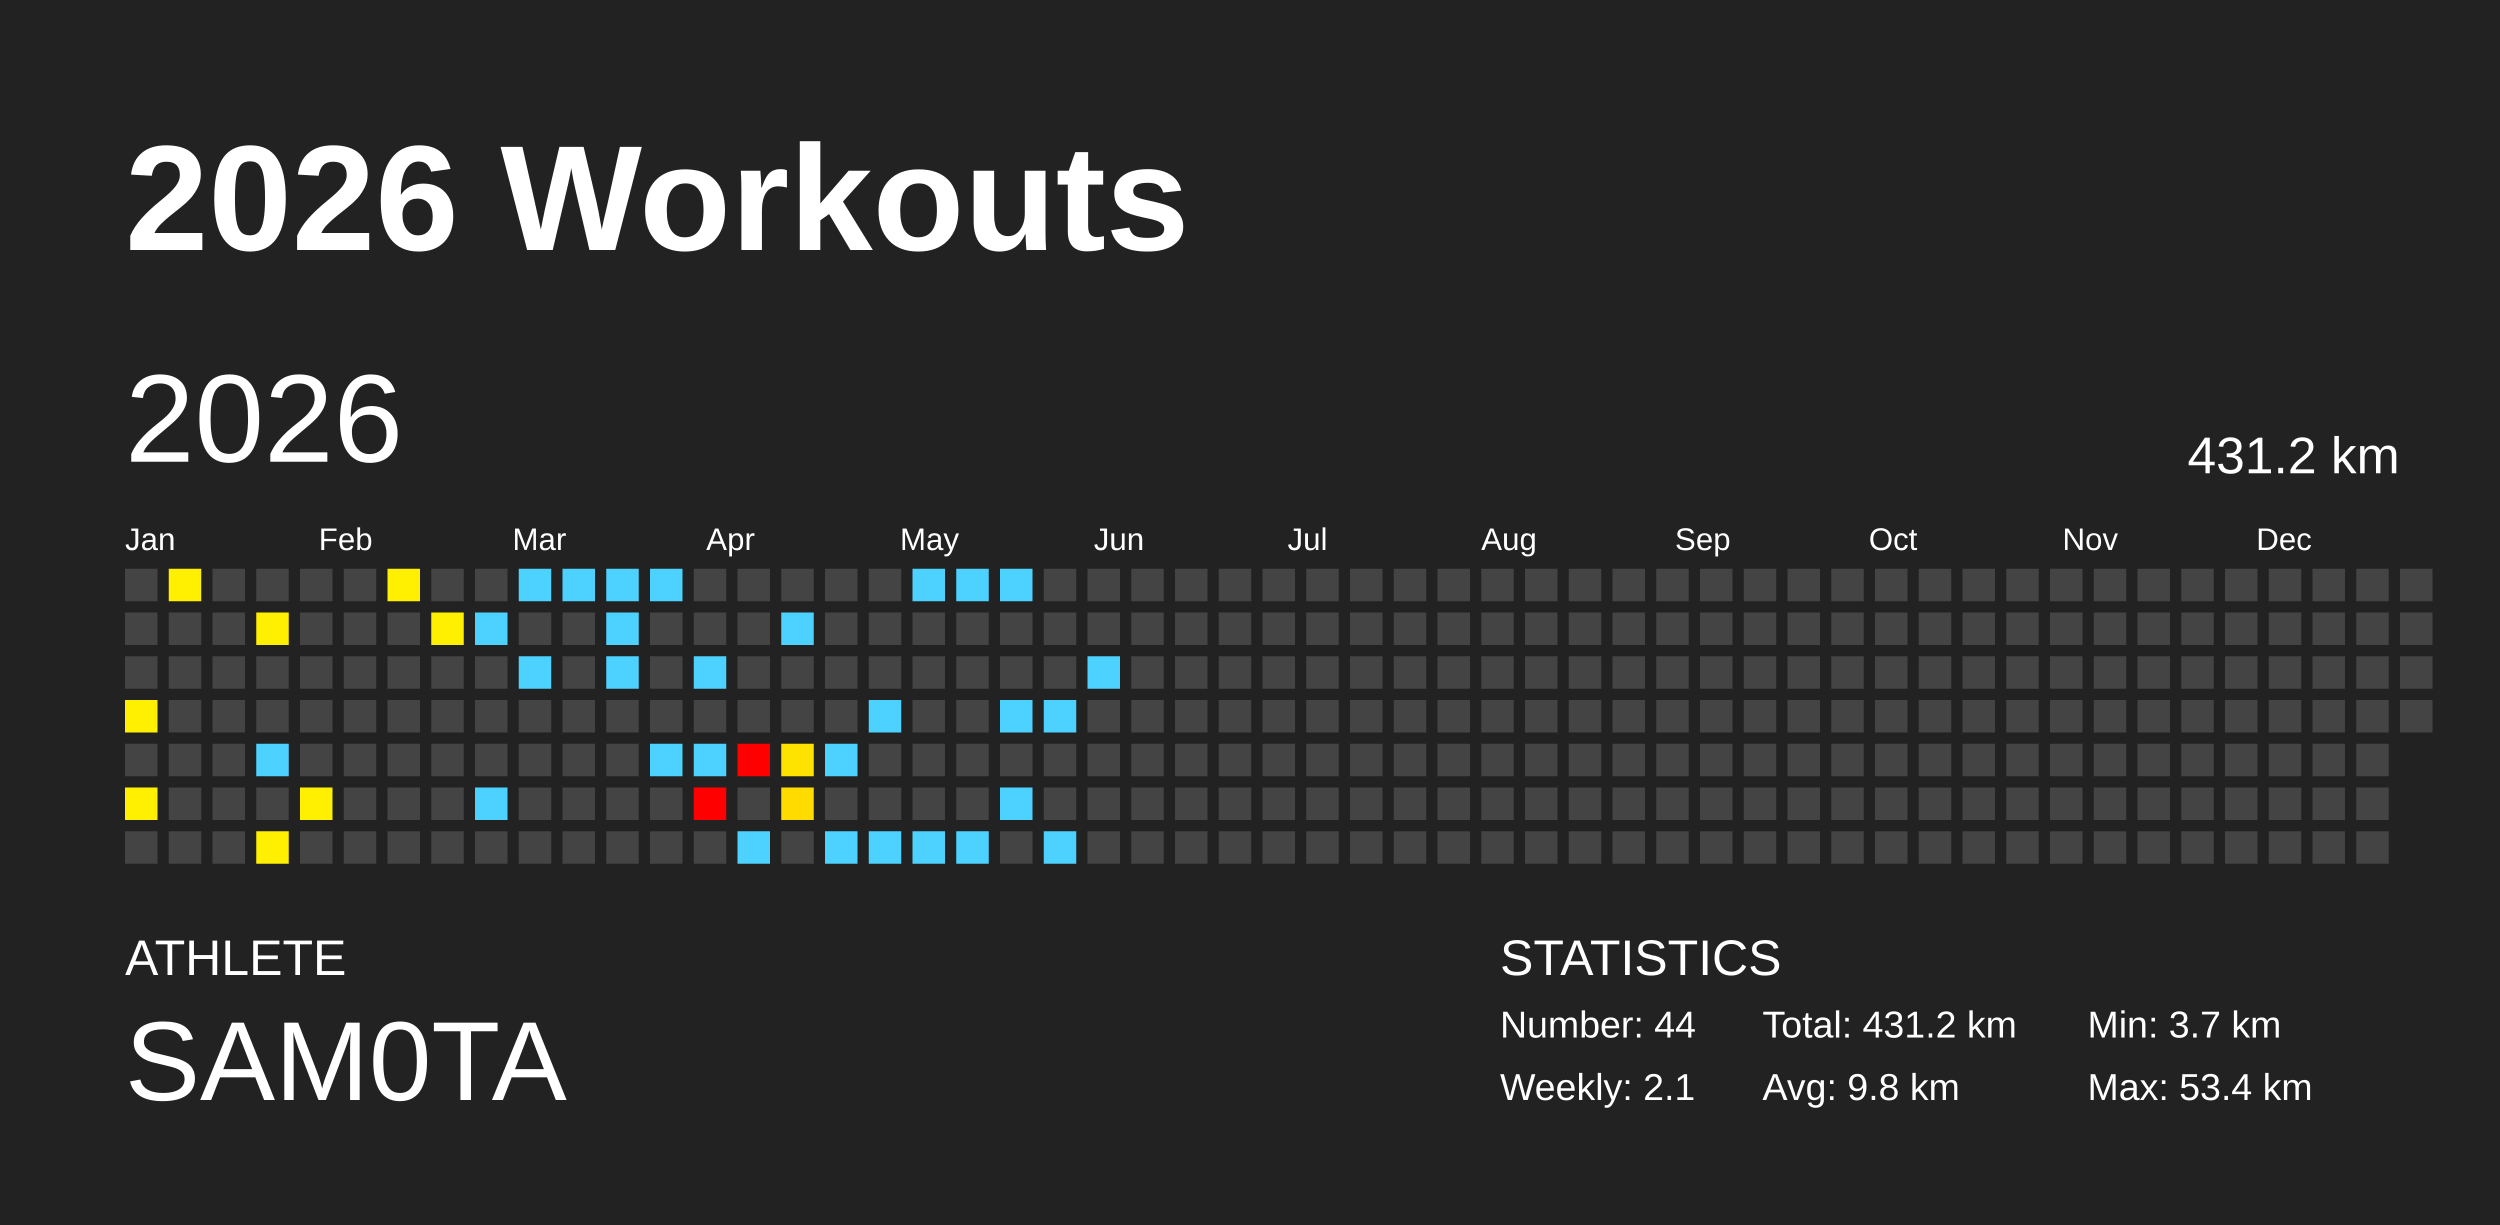
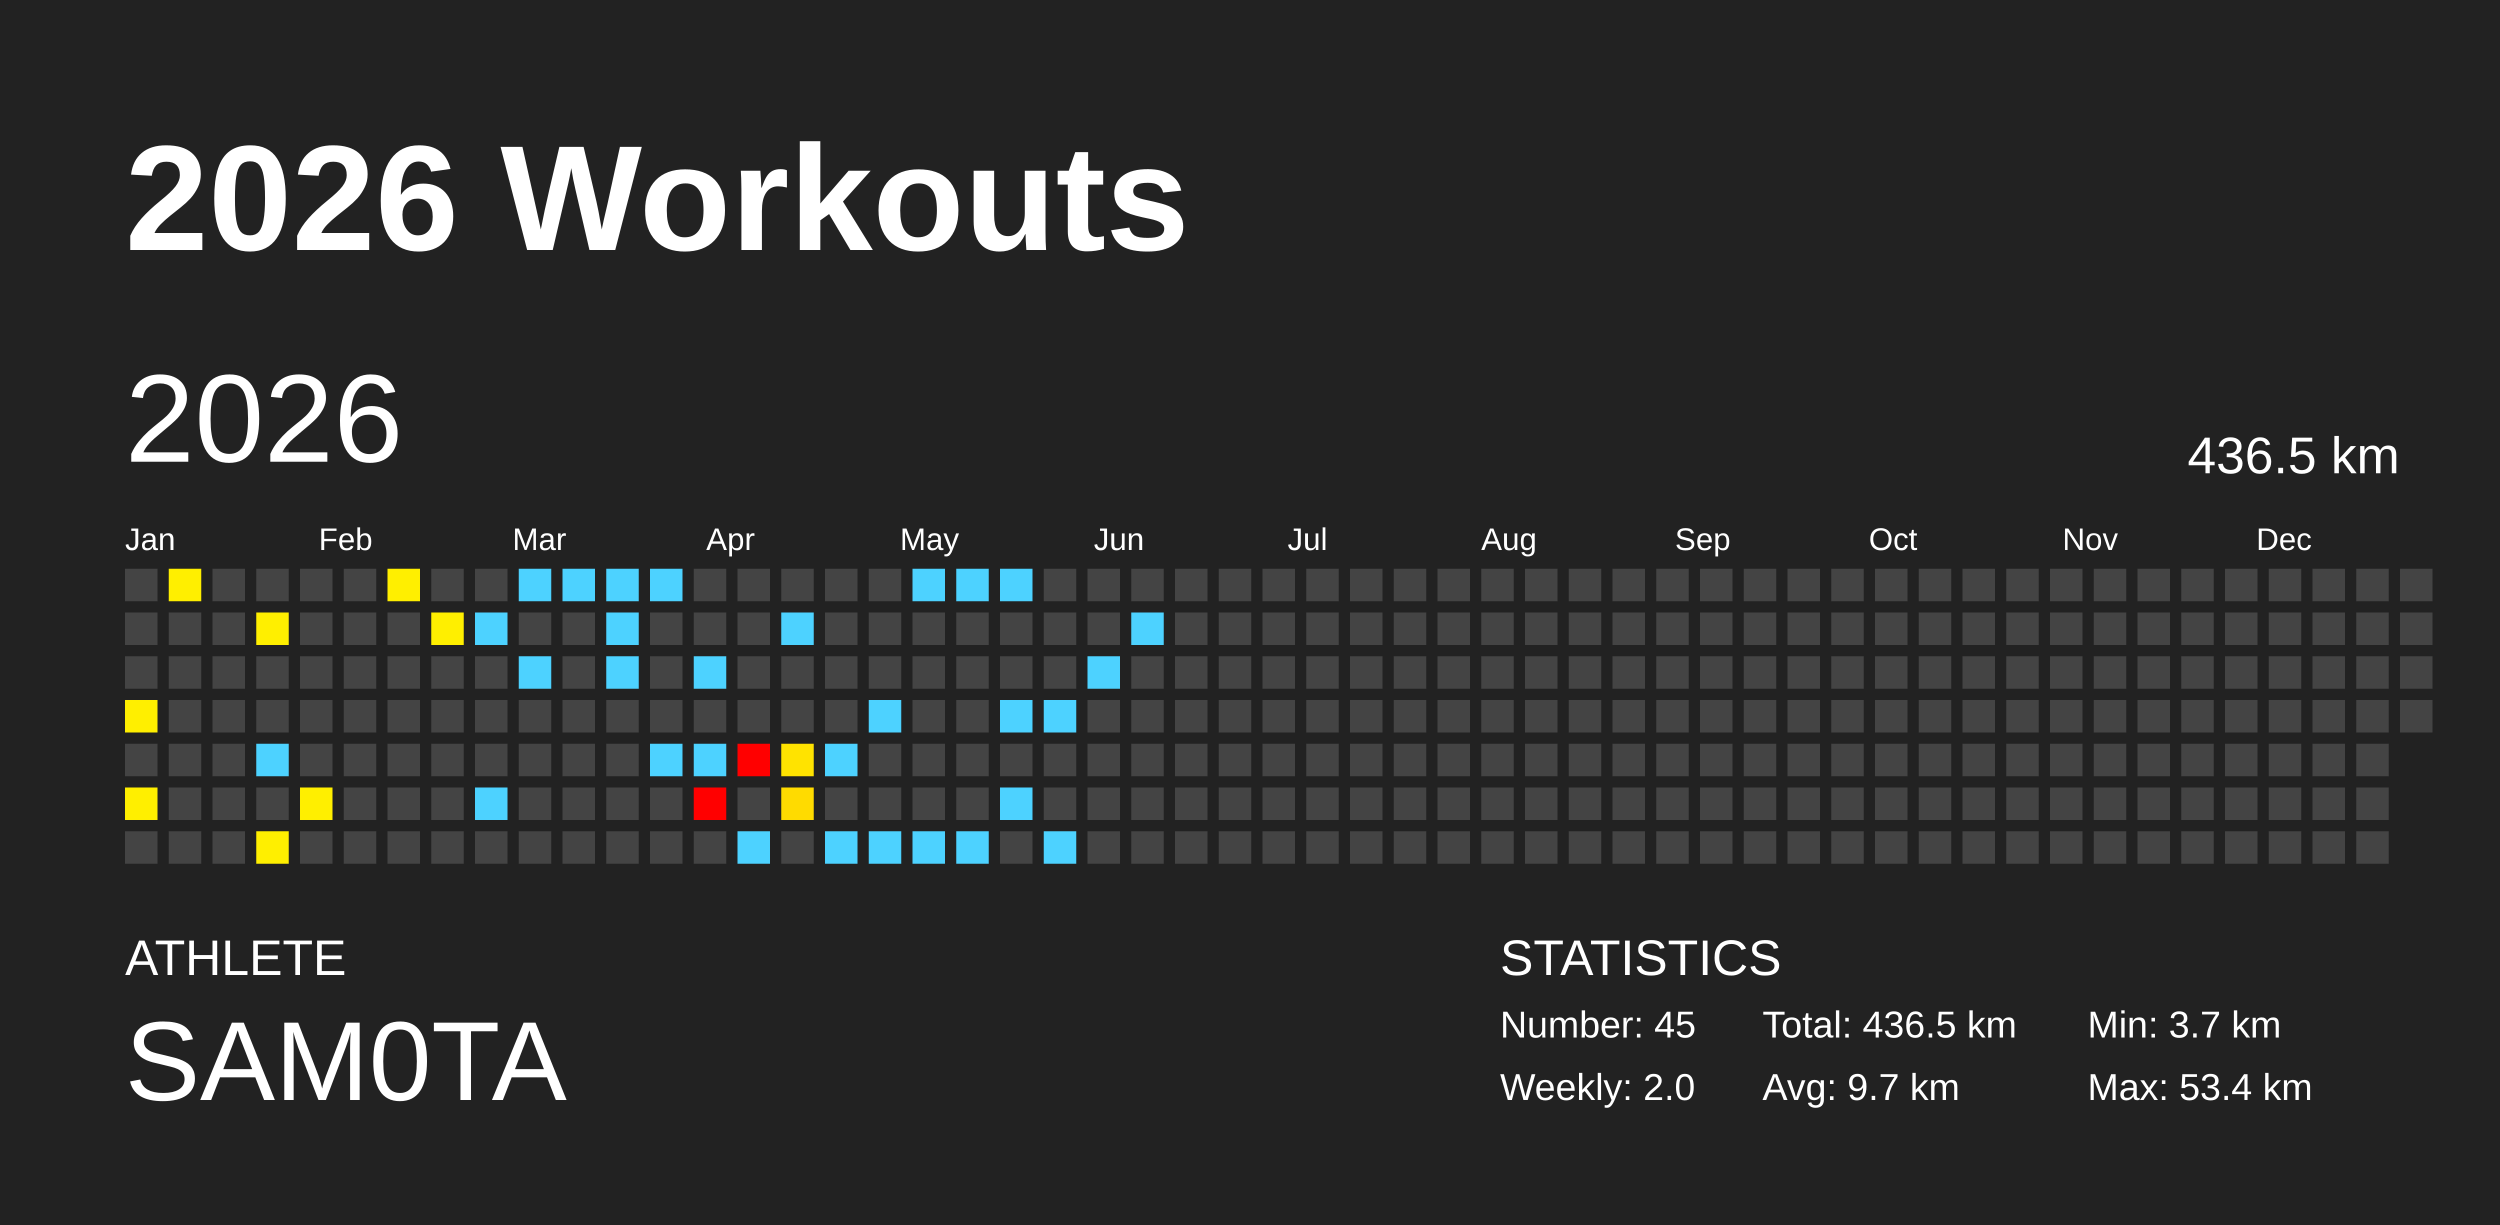
<svg xmlns="http://www.w3.org/2000/svg" baseProfile="full" height="98mm" version="1.1" viewBox="0,0,200,98" width="200mm">
  <defs />
  <rect fill="#222222" height="98" width="200" x="0" y="0" />
  <text fill="#FFFFFF" style="font-size:12px; font-family:Arial; font-weight:bold;" x="10" y="20">2026 Workouts</text>
  <text fill="#FFFFFF" style="font-size:4px; font-family:Arial" x="10" y="78">ATHLETE</text>
  <text fill="#FFFFFF" style="font-size:9px; font-family:Arial" x="10" y="88">SAM0TA</text>
  <text fill="#FFFFFF" style="font-size:4px; font-family:Arial" x="120" y="78">STATISTICS</text>
-   <text fill="#FFFFFF" style="font-size:3px; font-family:Arial" x="120" y="83">Number: 44</text>
-   <text fill="#FFFFFF" style="font-size:3px; font-family:Arial" x="120" y="88">Weekly: 2.1</text>
-   <text fill="#FFFFFF" style="font-size:3px; font-family:Arial" x="141" y="83">Total: 431.2 km</text>
-   <text fill="#FFFFFF" style="font-size:3px; font-family:Arial" x="141" y="88">Avg: 9.8 km</text>
+   <text fill="#FFFFFF" style="font-size:3px; font-family:Arial" x="120" y="83">Number: 45</text>
+   <text fill="#FFFFFF" style="font-size:3px; font-family:Arial" x="120" y="88">Weekly: 2.0</text>
+   <text fill="#FFFFFF" style="font-size:3px; font-family:Arial" x="141" y="83">Total: 436.5 km</text>
+   <text fill="#FFFFFF" style="font-size:3px; font-family:Arial" x="141" y="88">Avg: 9.7 km</text>
  <text fill="#FFFFFF" style="font-size:3px; font-family:Arial" x="167" y="83">Min: 3.7 km</text>
  <text fill="#FFFFFF" style="font-size:3px; font-family:Arial" x="167" y="88">Max: 53.4 km</text>
  <text dominant-baseline="hanging" fill="#FFFFFF" style="font-size:10.0px; font-family:Arial;" x="10" y="30">2026</text>
-   <text dominant-baseline="hanging" fill="#FFFFFF" style="font-size:4.125px; font-family:Arial;" x="175" y="35">431.2 km</text>
+   <text dominant-baseline="hanging" fill="#FFFFFF" style="font-size:4.125px; font-family:Arial;" x="175" y="35">436.5 km</text>
  <text fill="#FFFFFF" style="font-size:2.5px; font-family:Arial" x="10.0" y="44">Jan</text>
  <text fill="#FFFFFF" style="font-size:2.5px; font-family:Arial" x="25.5" y="44">Feb</text>
  <text fill="#FFFFFF" style="font-size:2.5px; font-family:Arial" x="41.0" y="44">Mar</text>
  <text fill="#FFFFFF" style="font-size:2.5px; font-family:Arial" x="56.5" y="44">Apr</text>
  <text fill="#FFFFFF" style="font-size:2.5px; font-family:Arial" x="72.0" y="44">May</text>
  <text fill="#FFFFFF" style="font-size:2.5px; font-family:Arial" x="87.5" y="44">Jun</text>
  <text fill="#FFFFFF" style="font-size:2.5px; font-family:Arial" x="103.0" y="44">Jul</text>
  <text fill="#FFFFFF" style="font-size:2.5px; font-family:Arial" x="118.5" y="44">Aug</text>
  <text fill="#FFFFFF" style="font-size:2.5px; font-family:Arial" x="134.0" y="44">Sep</text>
  <text fill="#FFFFFF" style="font-size:2.5px; font-family:Arial" x="149.5" y="44">Oct</text>
  <text fill="#FFFFFF" style="font-size:2.5px; font-family:Arial" x="165.0" y="44">Nov</text>
  <text fill="#FFFFFF" style="font-size:2.5px; font-family:Arial" x="180.5" y="44">Dec</text>
  <rect fill="#444444" height="2.6" width="2.6" x="10.0" y="45.5" />
  <rect fill="#444444" height="2.6" width="2.6" x="10.0" y="49.0" />
  <rect fill="#444444" height="2.6" width="2.6" x="10.0" y="52.5" />
  <rect fill="#ffef00" height="2.6" width="2.6" x="10.0" y="56.0" />
  <rect fill="#444444" height="2.6" width="2.6" x="10.0" y="59.5" />
  <rect fill="#ffef00" height="2.6" width="2.6" x="10.0" y="63.0" />
  <rect fill="#444444" height="2.6" width="2.6" x="10.0" y="66.5" />
  <rect fill="#ffef00" height="2.6" width="2.6" x="13.5" y="45.5" />
  <rect fill="#444444" height="2.6" width="2.6" x="13.5" y="49.0" />
  <rect fill="#444444" height="2.6" width="2.6" x="13.5" y="52.5" />
  <rect fill="#444444" height="2.6" width="2.6" x="13.5" y="56.0" />
  <rect fill="#444444" height="2.6" width="2.6" x="13.5" y="59.5" />
  <rect fill="#444444" height="2.6" width="2.6" x="13.5" y="63.0" />
  <rect fill="#444444" height="2.6" width="2.6" x="13.5" y="66.5" />
  <rect fill="#444444" height="2.6" width="2.6" x="17.0" y="45.5" />
  <rect fill="#444444" height="2.6" width="2.6" x="17.0" y="49.0" />
  <rect fill="#444444" height="2.6" width="2.6" x="17.0" y="52.5" />
  <rect fill="#444444" height="2.6" width="2.6" x="17.0" y="56.0" />
  <rect fill="#444444" height="2.6" width="2.6" x="17.0" y="59.5" />
  <rect fill="#444444" height="2.6" width="2.6" x="17.0" y="63.0" />
  <rect fill="#444444" height="2.6" width="2.6" x="17.0" y="66.5" />
  <rect fill="#444444" height="2.6" width="2.6" x="20.5" y="45.5" />
  <rect fill="#ffef00" height="2.6" width="2.6" x="20.5" y="49.0" />
  <rect fill="#444444" height="2.6" width="2.6" x="20.5" y="52.5" />
  <rect fill="#444444" height="2.6" width="2.6" x="20.5" y="56.0" />
  <rect fill="#4dd2ff" height="2.6" width="2.6" x="20.5" y="59.5" />
  <rect fill="#444444" height="2.6" width="2.6" x="20.5" y="63.0" />
  <rect fill="#ffef00" height="2.6" width="2.6" x="20.5" y="66.5" />
  <rect fill="#444444" height="2.6" width="2.6" x="24.0" y="45.5" />
  <rect fill="#444444" height="2.6" width="2.6" x="24.0" y="49.0" />
  <rect fill="#444444" height="2.6" width="2.6" x="24.0" y="52.5" />
  <rect fill="#444444" height="2.6" width="2.6" x="24.0" y="56.0" />
  <rect fill="#444444" height="2.6" width="2.6" x="24.0" y="59.5" />
  <rect fill="#ffef00" height="2.6" width="2.6" x="24.0" y="63.0" />
  <rect fill="#444444" height="2.6" width="2.6" x="24.0" y="66.5" />
  <rect fill="#444444" height="2.6" width="2.6" x="27.5" y="45.5" />
  <rect fill="#444444" height="2.6" width="2.6" x="27.5" y="49.0" />
  <rect fill="#444444" height="2.6" width="2.6" x="27.5" y="52.5" />
  <rect fill="#444444" height="2.6" width="2.6" x="27.5" y="56.0" />
  <rect fill="#444444" height="2.6" width="2.6" x="27.5" y="59.5" />
  <rect fill="#444444" height="2.6" width="2.6" x="27.5" y="63.0" />
  <rect fill="#444444" height="2.6" width="2.6" x="27.5" y="66.5" />
  <rect fill="#ffef00" height="2.6" width="2.6" x="31.0" y="45.5" />
  <rect fill="#444444" height="2.6" width="2.6" x="31.0" y="49.0" />
  <rect fill="#444444" height="2.6" width="2.6" x="31.0" y="52.5" />
  <rect fill="#444444" height="2.6" width="2.6" x="31.0" y="56.0" />
  <rect fill="#444444" height="2.6" width="2.6" x="31.0" y="59.5" />
  <rect fill="#444444" height="2.6" width="2.6" x="31.0" y="63.0" />
  <rect fill="#444444" height="2.6" width="2.6" x="31.0" y="66.5" />
  <rect fill="#444444" height="2.6" width="2.6" x="34.5" y="45.5" />
  <rect fill="#ffef00" height="2.6" width="2.6" x="34.5" y="49.0" />
  <rect fill="#444444" height="2.6" width="2.6" x="34.5" y="52.5" />
  <rect fill="#444444" height="2.6" width="2.6" x="34.5" y="56.0" />
  <rect fill="#444444" height="2.6" width="2.6" x="34.5" y="59.5" />
  <rect fill="#444444" height="2.6" width="2.6" x="34.5" y="63.0" />
  <rect fill="#444444" height="2.6" width="2.6" x="34.5" y="66.5" />
  <rect fill="#444444" height="2.6" width="2.6" x="38.0" y="45.5" />
  <rect fill="#4dd2ff" height="2.6" width="2.6" x="38.0" y="49.0" />
  <rect fill="#444444" height="2.6" width="2.6" x="38.0" y="52.5" />
  <rect fill="#444444" height="2.6" width="2.6" x="38.0" y="56.0" />
  <rect fill="#444444" height="2.6" width="2.6" x="38.0" y="59.5" />
  <rect fill="#4dd2ff" height="2.6" width="2.6" x="38.0" y="63.0" />
  <rect fill="#444444" height="2.6" width="2.6" x="38.0" y="66.5" />
  <rect fill="#4dd2ff" height="2.6" width="2.6" x="41.5" y="45.5" />
  <rect fill="#444444" height="2.6" width="2.6" x="41.5" y="49.0" />
  <rect fill="#4dd2ff" height="2.6" width="2.6" x="41.5" y="52.5" />
  <rect fill="#444444" height="2.6" width="2.6" x="41.5" y="56.0" />
  <rect fill="#444444" height="2.6" width="2.6" x="41.5" y="59.5" />
  <rect fill="#444444" height="2.6" width="2.6" x="41.5" y="63.0" />
  <rect fill="#444444" height="2.6" width="2.6" x="41.5" y="66.5" />
  <rect fill="#4dd2ff" height="2.6" width="2.6" x="45.0" y="45.5" />
  <rect fill="#444444" height="2.6" width="2.6" x="45.0" y="49.0" />
  <rect fill="#444444" height="2.6" width="2.6" x="45.0" y="52.5" />
  <rect fill="#444444" height="2.6" width="2.6" x="45.0" y="56.0" />
  <rect fill="#444444" height="2.6" width="2.6" x="45.0" y="59.5" />
  <rect fill="#444444" height="2.6" width="2.6" x="45.0" y="63.0" />
  <rect fill="#444444" height="2.6" width="2.6" x="45.0" y="66.5" />
  <rect fill="#4dd2ff" height="2.6" width="2.6" x="48.5" y="45.5" />
  <rect fill="#4dd2ff" height="2.6" width="2.6" x="48.5" y="49.0" />
  <rect fill="#4dd2ff" height="2.6" width="2.6" x="48.5" y="52.5" />
  <rect fill="#444444" height="2.6" width="2.6" x="48.5" y="56.0" />
  <rect fill="#444444" height="2.6" width="2.6" x="48.5" y="59.5" />
  <rect fill="#444444" height="2.6" width="2.6" x="48.5" y="63.0" />
  <rect fill="#444444" height="2.6" width="2.6" x="48.5" y="66.5" />
  <rect fill="#4dd2ff" height="2.6" width="2.6" x="52.0" y="45.5" />
  <rect fill="#444444" height="2.6" width="2.6" x="52.0" y="49.0" />
  <rect fill="#444444" height="2.6" width="2.6" x="52.0" y="52.5" />
  <rect fill="#444444" height="2.6" width="2.6" x="52.0" y="56.0" />
  <rect fill="#4dd2ff" height="2.6" width="2.6" x="52.0" y="59.5" />
  <rect fill="#444444" height="2.6" width="2.6" x="52.0" y="63.0" />
  <rect fill="#444444" height="2.6" width="2.6" x="52.0" y="66.5" />
  <rect fill="#444444" height="2.6" width="2.6" x="55.5" y="45.5" />
  <rect fill="#444444" height="2.6" width="2.6" x="55.5" y="49.0" />
  <rect fill="#4dd2ff" height="2.6" width="2.6" x="55.5" y="52.5" />
  <rect fill="#444444" height="2.6" width="2.6" x="55.5" y="56.0" />
  <rect fill="#4dd2ff" height="2.6" width="2.6" x="55.5" y="59.5" />
  <rect fill="red" height="2.6" width="2.6" x="55.5" y="63.0" />
  <rect fill="#444444" height="2.6" width="2.6" x="55.5" y="66.5" />
  <rect fill="#444444" height="2.6" width="2.6" x="59.0" y="45.5" />
  <rect fill="#444444" height="2.6" width="2.6" x="59.0" y="49.0" />
  <rect fill="#444444" height="2.6" width="2.6" x="59.0" y="52.5" />
  <rect fill="#444444" height="2.6" width="2.6" x="59.0" y="56.0" />
  <rect fill="red" height="2.6" width="2.6" x="59.0" y="59.5" />
  <rect fill="#444444" height="2.6" width="2.6" x="59.0" y="63.0" />
  <rect fill="#4dd2ff" height="2.6" width="2.6" x="59.0" y="66.5" />
  <rect fill="#444444" height="2.6" width="2.6" x="62.5" y="45.5" />
  <rect fill="#4dd2ff" height="2.6" width="2.6" x="62.5" y="49.0" />
  <rect fill="#444444" height="2.6" width="2.6" x="62.5" y="52.5" />
  <rect fill="#444444" height="2.6" width="2.6" x="62.5" y="56.0" />
  <rect fill="#ffe300" height="2.6" width="2.6" x="62.5" y="59.5" />
  <rect fill="#ffdb00" height="2.6" width="2.6" x="62.5" y="63.0" />
  <rect fill="#444444" height="2.6" width="2.6" x="62.5" y="66.5" />
  <rect fill="#444444" height="2.6" width="2.6" x="66.0" y="45.5" />
  <rect fill="#444444" height="2.6" width="2.6" x="66.0" y="49.0" />
  <rect fill="#444444" height="2.6" width="2.6" x="66.0" y="52.5" />
  <rect fill="#444444" height="2.6" width="2.6" x="66.0" y="56.0" />
  <rect fill="#4dd2ff" height="2.6" width="2.6" x="66.0" y="59.5" />
  <rect fill="#444444" height="2.6" width="2.6" x="66.0" y="63.0" />
  <rect fill="#4dd2ff" height="2.6" width="2.6" x="66.0" y="66.5" />
  <rect fill="#444444" height="2.6" width="2.6" x="69.5" y="45.5" />
  <rect fill="#444444" height="2.6" width="2.6" x="69.5" y="49.0" />
  <rect fill="#444444" height="2.6" width="2.6" x="69.5" y="52.5" />
  <rect fill="#4dd2ff" height="2.6" width="2.6" x="69.5" y="56.0" />
  <rect fill="#444444" height="2.6" width="2.6" x="69.5" y="59.5" />
  <rect fill="#444444" height="2.6" width="2.6" x="69.5" y="63.0" />
  <rect fill="#4dd2ff" height="2.6" width="2.6" x="69.5" y="66.5" />
  <rect fill="#4dd2ff" height="2.6" width="2.6" x="73.0" y="45.5" />
  <rect fill="#444444" height="2.6" width="2.6" x="73.0" y="49.0" />
  <rect fill="#444444" height="2.6" width="2.6" x="73.0" y="52.5" />
  <rect fill="#444444" height="2.6" width="2.6" x="73.0" y="56.0" />
  <rect fill="#444444" height="2.6" width="2.6" x="73.0" y="59.5" />
  <rect fill="#444444" height="2.6" width="2.6" x="73.0" y="63.0" />
  <rect fill="#4dd2ff" height="2.6" width="2.6" x="73.0" y="66.5" />
  <rect fill="#4dd2ff" height="2.6" width="2.6" x="76.5" y="45.5" />
  <rect fill="#444444" height="2.6" width="2.6" x="76.5" y="49.0" />
  <rect fill="#444444" height="2.6" width="2.6" x="76.5" y="52.5" />
  <rect fill="#444444" height="2.6" width="2.6" x="76.5" y="56.0" />
  <rect fill="#444444" height="2.6" width="2.6" x="76.5" y="59.5" />
  <rect fill="#444444" height="2.6" width="2.6" x="76.5" y="63.0" />
  <rect fill="#4dd2ff" height="2.6" width="2.6" x="76.5" y="66.5" />
  <rect fill="#4dd2ff" height="2.6" width="2.6" x="80.0" y="45.5" />
  <rect fill="#444444" height="2.6" width="2.6" x="80.0" y="49.0" />
  <rect fill="#444444" height="2.6" width="2.6" x="80.0" y="52.5" />
  <rect fill="#4dd2ff" height="2.6" width="2.6" x="80.0" y="56.0" />
  <rect fill="#444444" height="2.6" width="2.6" x="80.0" y="59.5" />
  <rect fill="#4dd2ff" height="2.6" width="2.6" x="80.0" y="63.0" />
  <rect fill="#444444" height="2.6" width="2.6" x="80.0" y="66.5" />
  <rect fill="#444444" height="2.6" width="2.6" x="83.5" y="45.5" />
  <rect fill="#444444" height="2.6" width="2.6" x="83.5" y="49.0" />
  <rect fill="#444444" height="2.6" width="2.6" x="83.5" y="52.5" />
  <rect fill="#4dd2ff" height="2.6" width="2.6" x="83.5" y="56.0" />
  <rect fill="#444444" height="2.6" width="2.6" x="83.5" y="59.5" />
  <rect fill="#444444" height="2.6" width="2.6" x="83.5" y="63.0" />
  <rect fill="#4dd2ff" height="2.6" width="2.6" x="83.5" y="66.5" />
  <rect fill="#444444" height="2.6" width="2.6" x="87.0" y="45.5" />
  <rect fill="#444444" height="2.6" width="2.6" x="87.0" y="49.0" />
  <rect fill="#4dd2ff" height="2.6" width="2.6" x="87.0" y="52.5" />
  <rect fill="#444444" height="2.6" width="2.6" x="87.0" y="56.0" />
  <rect fill="#444444" height="2.6" width="2.6" x="87.0" y="59.5" />
  <rect fill="#444444" height="2.6" width="2.6" x="87.0" y="63.0" />
  <rect fill="#444444" height="2.6" width="2.6" x="87.0" y="66.5" />
  <rect fill="#444444" height="2.6" width="2.6" x="90.5" y="45.5" />
-   <rect fill="#444444" height="2.6" width="2.6" x="90.5" y="49.0" />
+   <rect fill="#4dd2ff" height="2.6" width="2.6" x="90.5" y="49.0" />
  <rect fill="#444444" height="2.6" width="2.6" x="90.5" y="52.5" />
  <rect fill="#444444" height="2.6" width="2.6" x="90.5" y="56.0" />
  <rect fill="#444444" height="2.6" width="2.6" x="90.5" y="59.5" />
  <rect fill="#444444" height="2.6" width="2.6" x="90.5" y="63.0" />
  <rect fill="#444444" height="2.6" width="2.6" x="90.5" y="66.5" />
  <rect fill="#444444" height="2.6" width="2.6" x="94.0" y="45.5" />
  <rect fill="#444444" height="2.6" width="2.6" x="94.0" y="49.0" />
  <rect fill="#444444" height="2.6" width="2.6" x="94.0" y="52.5" />
  <rect fill="#444444" height="2.6" width="2.6" x="94.0" y="56.0" />
  <rect fill="#444444" height="2.6" width="2.6" x="94.0" y="59.5" />
  <rect fill="#444444" height="2.6" width="2.6" x="94.0" y="63.0" />
  <rect fill="#444444" height="2.6" width="2.6" x="94.0" y="66.5" />
  <rect fill="#444444" height="2.6" width="2.6" x="97.5" y="45.5" />
  <rect fill="#444444" height="2.6" width="2.6" x="97.5" y="49.0" />
  <rect fill="#444444" height="2.6" width="2.6" x="97.5" y="52.5" />
  <rect fill="#444444" height="2.6" width="2.6" x="97.5" y="56.0" />
  <rect fill="#444444" height="2.6" width="2.6" x="97.5" y="59.5" />
  <rect fill="#444444" height="2.6" width="2.6" x="97.5" y="63.0" />
  <rect fill="#444444" height="2.6" width="2.6" x="97.5" y="66.5" />
  <rect fill="#444444" height="2.6" width="2.6" x="101.0" y="45.5" />
  <rect fill="#444444" height="2.6" width="2.6" x="101.0" y="49.0" />
  <rect fill="#444444" height="2.6" width="2.6" x="101.0" y="52.5" />
  <rect fill="#444444" height="2.6" width="2.6" x="101.0" y="56.0" />
  <rect fill="#444444" height="2.6" width="2.6" x="101.0" y="59.5" />
  <rect fill="#444444" height="2.6" width="2.6" x="101.0" y="63.0" />
  <rect fill="#444444" height="2.6" width="2.6" x="101.0" y="66.5" />
  <rect fill="#444444" height="2.6" width="2.6" x="104.5" y="45.5" />
  <rect fill="#444444" height="2.6" width="2.6" x="104.5" y="49.0" />
  <rect fill="#444444" height="2.6" width="2.6" x="104.5" y="52.5" />
  <rect fill="#444444" height="2.6" width="2.6" x="104.5" y="56.0" />
  <rect fill="#444444" height="2.6" width="2.6" x="104.5" y="59.5" />
  <rect fill="#444444" height="2.6" width="2.6" x="104.5" y="63.0" />
  <rect fill="#444444" height="2.6" width="2.6" x="104.5" y="66.5" />
  <rect fill="#444444" height="2.6" width="2.6" x="108.0" y="45.5" />
  <rect fill="#444444" height="2.6" width="2.6" x="108.0" y="49.0" />
  <rect fill="#444444" height="2.6" width="2.6" x="108.0" y="52.5" />
  <rect fill="#444444" height="2.6" width="2.6" x="108.0" y="56.0" />
  <rect fill="#444444" height="2.6" width="2.6" x="108.0" y="59.5" />
  <rect fill="#444444" height="2.6" width="2.6" x="108.0" y="63.0" />
  <rect fill="#444444" height="2.6" width="2.6" x="108.0" y="66.5" />
  <rect fill="#444444" height="2.6" width="2.6" x="111.5" y="45.5" />
  <rect fill="#444444" height="2.6" width="2.6" x="111.5" y="49.0" />
  <rect fill="#444444" height="2.6" width="2.6" x="111.5" y="52.5" />
  <rect fill="#444444" height="2.6" width="2.6" x="111.5" y="56.0" />
  <rect fill="#444444" height="2.6" width="2.6" x="111.5" y="59.5" />
  <rect fill="#444444" height="2.6" width="2.6" x="111.5" y="63.0" />
  <rect fill="#444444" height="2.6" width="2.6" x="111.5" y="66.5" />
  <rect fill="#444444" height="2.6" width="2.6" x="115.0" y="45.5" />
  <rect fill="#444444" height="2.6" width="2.6" x="115.0" y="49.0" />
  <rect fill="#444444" height="2.6" width="2.6" x="115.0" y="52.5" />
  <rect fill="#444444" height="2.6" width="2.6" x="115.0" y="56.0" />
  <rect fill="#444444" height="2.6" width="2.6" x="115.0" y="59.5" />
  <rect fill="#444444" height="2.6" width="2.6" x="115.0" y="63.0" />
  <rect fill="#444444" height="2.6" width="2.6" x="115.0" y="66.5" />
  <rect fill="#444444" height="2.6" width="2.6" x="118.5" y="45.5" />
  <rect fill="#444444" height="2.6" width="2.6" x="118.5" y="49.0" />
  <rect fill="#444444" height="2.6" width="2.6" x="118.5" y="52.5" />
  <rect fill="#444444" height="2.6" width="2.6" x="118.5" y="56.0" />
  <rect fill="#444444" height="2.6" width="2.6" x="118.5" y="59.5" />
  <rect fill="#444444" height="2.6" width="2.6" x="118.5" y="63.0" />
  <rect fill="#444444" height="2.6" width="2.6" x="118.5" y="66.5" />
  <rect fill="#444444" height="2.6" width="2.6" x="122.0" y="45.5" />
  <rect fill="#444444" height="2.6" width="2.6" x="122.0" y="49.0" />
  <rect fill="#444444" height="2.6" width="2.6" x="122.0" y="52.5" />
  <rect fill="#444444" height="2.6" width="2.6" x="122.0" y="56.0" />
  <rect fill="#444444" height="2.6" width="2.6" x="122.0" y="59.5" />
  <rect fill="#444444" height="2.6" width="2.6" x="122.0" y="63.0" />
  <rect fill="#444444" height="2.6" width="2.6" x="122.0" y="66.5" />
  <rect fill="#444444" height="2.6" width="2.6" x="125.5" y="45.5" />
  <rect fill="#444444" height="2.6" width="2.6" x="125.5" y="49.0" />
  <rect fill="#444444" height="2.6" width="2.6" x="125.5" y="52.5" />
  <rect fill="#444444" height="2.6" width="2.6" x="125.5" y="56.0" />
  <rect fill="#444444" height="2.6" width="2.6" x="125.5" y="59.5" />
  <rect fill="#444444" height="2.6" width="2.6" x="125.5" y="63.0" />
  <rect fill="#444444" height="2.6" width="2.6" x="125.5" y="66.5" />
  <rect fill="#444444" height="2.6" width="2.6" x="129.0" y="45.5" />
  <rect fill="#444444" height="2.6" width="2.6" x="129.0" y="49.0" />
  <rect fill="#444444" height="2.6" width="2.6" x="129.0" y="52.5" />
  <rect fill="#444444" height="2.6" width="2.6" x="129.0" y="56.0" />
  <rect fill="#444444" height="2.6" width="2.6" x="129.0" y="59.5" />
  <rect fill="#444444" height="2.6" width="2.6" x="129.0" y="63.0" />
  <rect fill="#444444" height="2.6" width="2.6" x="129.0" y="66.5" />
  <rect fill="#444444" height="2.6" width="2.6" x="132.5" y="45.5" />
  <rect fill="#444444" height="2.6" width="2.6" x="132.5" y="49.0" />
  <rect fill="#444444" height="2.6" width="2.6" x="132.5" y="52.5" />
  <rect fill="#444444" height="2.6" width="2.6" x="132.5" y="56.0" />
  <rect fill="#444444" height="2.6" width="2.6" x="132.5" y="59.5" />
  <rect fill="#444444" height="2.6" width="2.6" x="132.5" y="63.0" />
  <rect fill="#444444" height="2.6" width="2.6" x="132.5" y="66.5" />
  <rect fill="#444444" height="2.6" width="2.6" x="136.0" y="45.5" />
  <rect fill="#444444" height="2.6" width="2.6" x="136.0" y="49.0" />
  <rect fill="#444444" height="2.6" width="2.6" x="136.0" y="52.5" />
  <rect fill="#444444" height="2.6" width="2.6" x="136.0" y="56.0" />
  <rect fill="#444444" height="2.6" width="2.6" x="136.0" y="59.5" />
  <rect fill="#444444" height="2.6" width="2.6" x="136.0" y="63.0" />
  <rect fill="#444444" height="2.6" width="2.6" x="136.0" y="66.5" />
  <rect fill="#444444" height="2.6" width="2.6" x="139.5" y="45.5" />
  <rect fill="#444444" height="2.6" width="2.6" x="139.5" y="49.0" />
  <rect fill="#444444" height="2.6" width="2.6" x="139.5" y="52.5" />
  <rect fill="#444444" height="2.6" width="2.6" x="139.5" y="56.0" />
  <rect fill="#444444" height="2.6" width="2.6" x="139.5" y="59.5" />
  <rect fill="#444444" height="2.6" width="2.6" x="139.5" y="63.0" />
  <rect fill="#444444" height="2.6" width="2.6" x="139.5" y="66.5" />
  <rect fill="#444444" height="2.6" width="2.6" x="143.0" y="45.5" />
  <rect fill="#444444" height="2.6" width="2.6" x="143.0" y="49.0" />
  <rect fill="#444444" height="2.6" width="2.6" x="143.0" y="52.5" />
  <rect fill="#444444" height="2.6" width="2.6" x="143.0" y="56.0" />
  <rect fill="#444444" height="2.6" width="2.6" x="143.0" y="59.5" />
  <rect fill="#444444" height="2.6" width="2.6" x="143.0" y="63.0" />
  <rect fill="#444444" height="2.6" width="2.6" x="143.0" y="66.5" />
  <rect fill="#444444" height="2.6" width="2.6" x="146.5" y="45.5" />
  <rect fill="#444444" height="2.6" width="2.6" x="146.5" y="49.0" />
  <rect fill="#444444" height="2.6" width="2.6" x="146.5" y="52.5" />
  <rect fill="#444444" height="2.6" width="2.6" x="146.5" y="56.0" />
  <rect fill="#444444" height="2.6" width="2.6" x="146.5" y="59.5" />
  <rect fill="#444444" height="2.6" width="2.6" x="146.5" y="63.0" />
  <rect fill="#444444" height="2.6" width="2.6" x="146.5" y="66.5" />
  <rect fill="#444444" height="2.6" width="2.6" x="150.0" y="45.5" />
  <rect fill="#444444" height="2.6" width="2.6" x="150.0" y="49.0" />
  <rect fill="#444444" height="2.6" width="2.6" x="150.0" y="52.5" />
  <rect fill="#444444" height="2.6" width="2.6" x="150.0" y="56.0" />
  <rect fill="#444444" height="2.6" width="2.6" x="150.0" y="59.5" />
  <rect fill="#444444" height="2.6" width="2.6" x="150.0" y="63.0" />
  <rect fill="#444444" height="2.6" width="2.6" x="150.0" y="66.5" />
  <rect fill="#444444" height="2.6" width="2.6" x="153.5" y="45.5" />
  <rect fill="#444444" height="2.6" width="2.6" x="153.5" y="49.0" />
  <rect fill="#444444" height="2.6" width="2.6" x="153.5" y="52.5" />
  <rect fill="#444444" height="2.6" width="2.6" x="153.5" y="56.0" />
  <rect fill="#444444" height="2.6" width="2.6" x="153.5" y="59.5" />
  <rect fill="#444444" height="2.6" width="2.6" x="153.5" y="63.0" />
  <rect fill="#444444" height="2.6" width="2.6" x="153.5" y="66.5" />
  <rect fill="#444444" height="2.6" width="2.6" x="157.0" y="45.5" />
  <rect fill="#444444" height="2.6" width="2.6" x="157.0" y="49.0" />
  <rect fill="#444444" height="2.6" width="2.6" x="157.0" y="52.5" />
  <rect fill="#444444" height="2.6" width="2.6" x="157.0" y="56.0" />
  <rect fill="#444444" height="2.6" width="2.6" x="157.0" y="59.5" />
  <rect fill="#444444" height="2.6" width="2.6" x="157.0" y="63.0" />
  <rect fill="#444444" height="2.6" width="2.6" x="157.0" y="66.5" />
  <rect fill="#444444" height="2.6" width="2.6" x="160.5" y="45.5" />
  <rect fill="#444444" height="2.6" width="2.6" x="160.5" y="49.0" />
  <rect fill="#444444" height="2.6" width="2.6" x="160.5" y="52.5" />
  <rect fill="#444444" height="2.6" width="2.6" x="160.5" y="56.0" />
  <rect fill="#444444" height="2.6" width="2.6" x="160.5" y="59.5" />
  <rect fill="#444444" height="2.6" width="2.6" x="160.5" y="63.0" />
  <rect fill="#444444" height="2.6" width="2.6" x="160.5" y="66.5" />
  <rect fill="#444444" height="2.6" width="2.6" x="164.0" y="45.5" />
  <rect fill="#444444" height="2.6" width="2.6" x="164.0" y="49.0" />
  <rect fill="#444444" height="2.6" width="2.6" x="164.0" y="52.5" />
  <rect fill="#444444" height="2.6" width="2.6" x="164.0" y="56.0" />
  <rect fill="#444444" height="2.6" width="2.6" x="164.0" y="59.5" />
  <rect fill="#444444" height="2.6" width="2.6" x="164.0" y="63.0" />
  <rect fill="#444444" height="2.6" width="2.6" x="164.0" y="66.5" />
  <rect fill="#444444" height="2.6" width="2.6" x="167.5" y="45.5" />
  <rect fill="#444444" height="2.6" width="2.6" x="167.5" y="49.0" />
  <rect fill="#444444" height="2.6" width="2.6" x="167.5" y="52.5" />
  <rect fill="#444444" height="2.6" width="2.6" x="167.5" y="56.0" />
  <rect fill="#444444" height="2.6" width="2.6" x="167.5" y="59.5" />
  <rect fill="#444444" height="2.6" width="2.6" x="167.5" y="63.0" />
  <rect fill="#444444" height="2.6" width="2.6" x="167.5" y="66.5" />
  <rect fill="#444444" height="2.6" width="2.6" x="171.0" y="45.5" />
  <rect fill="#444444" height="2.6" width="2.6" x="171.0" y="49.0" />
  <rect fill="#444444" height="2.6" width="2.6" x="171.0" y="52.5" />
  <rect fill="#444444" height="2.6" width="2.6" x="171.0" y="56.0" />
  <rect fill="#444444" height="2.6" width="2.6" x="171.0" y="59.5" />
  <rect fill="#444444" height="2.6" width="2.6" x="171.0" y="63.0" />
  <rect fill="#444444" height="2.6" width="2.6" x="171.0" y="66.5" />
  <rect fill="#444444" height="2.6" width="2.6" x="174.5" y="45.5" />
  <rect fill="#444444" height="2.6" width="2.6" x="174.5" y="49.0" />
  <rect fill="#444444" height="2.6" width="2.6" x="174.5" y="52.5" />
  <rect fill="#444444" height="2.6" width="2.6" x="174.5" y="56.0" />
  <rect fill="#444444" height="2.6" width="2.6" x="174.5" y="59.5" />
  <rect fill="#444444" height="2.6" width="2.6" x="174.5" y="63.0" />
  <rect fill="#444444" height="2.6" width="2.6" x="174.5" y="66.5" />
  <rect fill="#444444" height="2.6" width="2.6" x="178.0" y="45.5" />
  <rect fill="#444444" height="2.6" width="2.6" x="178.0" y="49.0" />
  <rect fill="#444444" height="2.6" width="2.6" x="178.0" y="52.5" />
  <rect fill="#444444" height="2.6" width="2.6" x="178.0" y="56.0" />
  <rect fill="#444444" height="2.6" width="2.6" x="178.0" y="59.5" />
  <rect fill="#444444" height="2.6" width="2.6" x="178.0" y="63.0" />
  <rect fill="#444444" height="2.6" width="2.6" x="178.0" y="66.5" />
  <rect fill="#444444" height="2.6" width="2.6" x="181.5" y="45.5" />
  <rect fill="#444444" height="2.6" width="2.6" x="181.5" y="49.0" />
  <rect fill="#444444" height="2.6" width="2.6" x="181.5" y="52.5" />
  <rect fill="#444444" height="2.6" width="2.6" x="181.5" y="56.0" />
  <rect fill="#444444" height="2.6" width="2.6" x="181.5" y="59.5" />
  <rect fill="#444444" height="2.6" width="2.6" x="181.5" y="63.0" />
  <rect fill="#444444" height="2.6" width="2.6" x="181.5" y="66.5" />
  <rect fill="#444444" height="2.6" width="2.6" x="185.0" y="45.5" />
  <rect fill="#444444" height="2.6" width="2.6" x="185.0" y="49.0" />
  <rect fill="#444444" height="2.6" width="2.6" x="185.0" y="52.5" />
  <rect fill="#444444" height="2.6" width="2.6" x="185.0" y="56.0" />
  <rect fill="#444444" height="2.6" width="2.6" x="185.0" y="59.5" />
  <rect fill="#444444" height="2.6" width="2.6" x="185.0" y="63.0" />
  <rect fill="#444444" height="2.6" width="2.6" x="185.0" y="66.5" />
  <rect fill="#444444" height="2.6" width="2.6" x="188.5" y="45.5" />
  <rect fill="#444444" height="2.6" width="2.6" x="188.5" y="49.0" />
  <rect fill="#444444" height="2.6" width="2.6" x="188.5" y="52.5" />
  <rect fill="#444444" height="2.6" width="2.6" x="188.5" y="56.0" />
  <rect fill="#444444" height="2.6" width="2.6" x="188.5" y="59.5" />
  <rect fill="#444444" height="2.6" width="2.6" x="188.5" y="63.0" />
  <rect fill="#444444" height="2.6" width="2.6" x="188.5" y="66.5" />
  <rect fill="#444444" height="2.6" width="2.6" x="192.0" y="45.5" />
  <rect fill="#444444" height="2.6" width="2.6" x="192.0" y="49.0" />
  <rect fill="#444444" height="2.6" width="2.6" x="192.0" y="52.5" />
  <rect fill="#444444" height="2.6" width="2.6" x="192.0" y="56.0" />
</svg>
